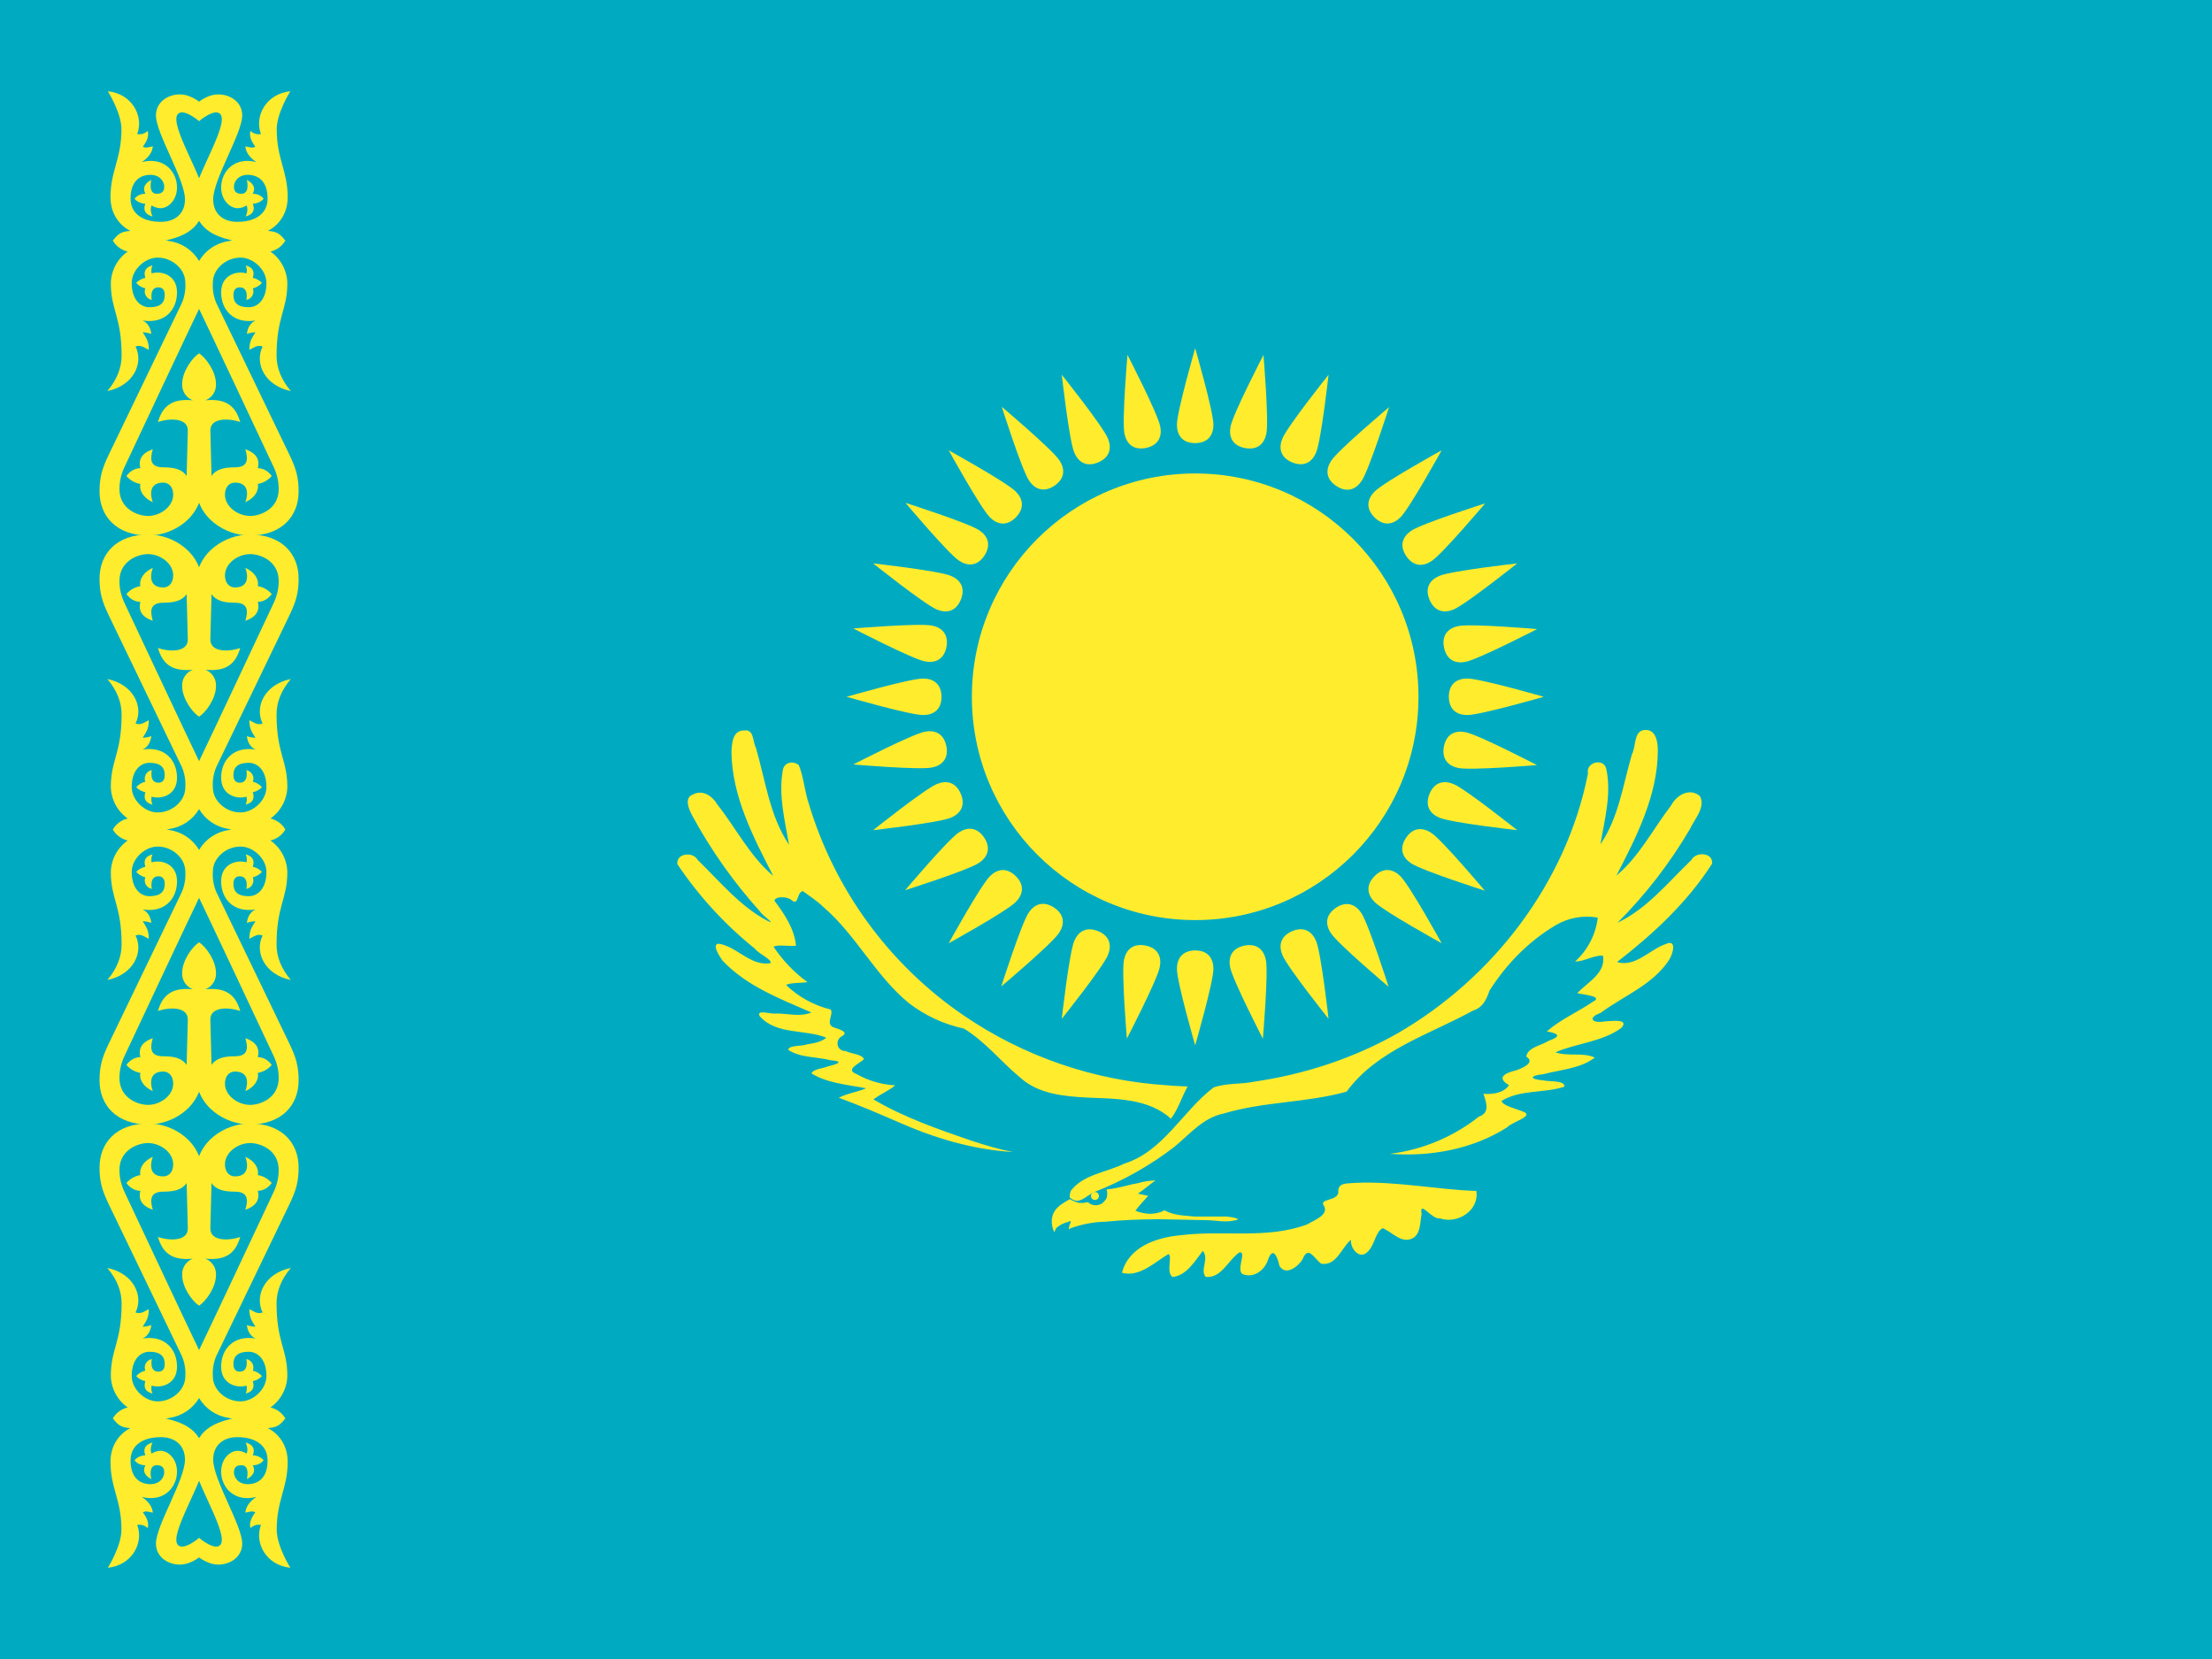
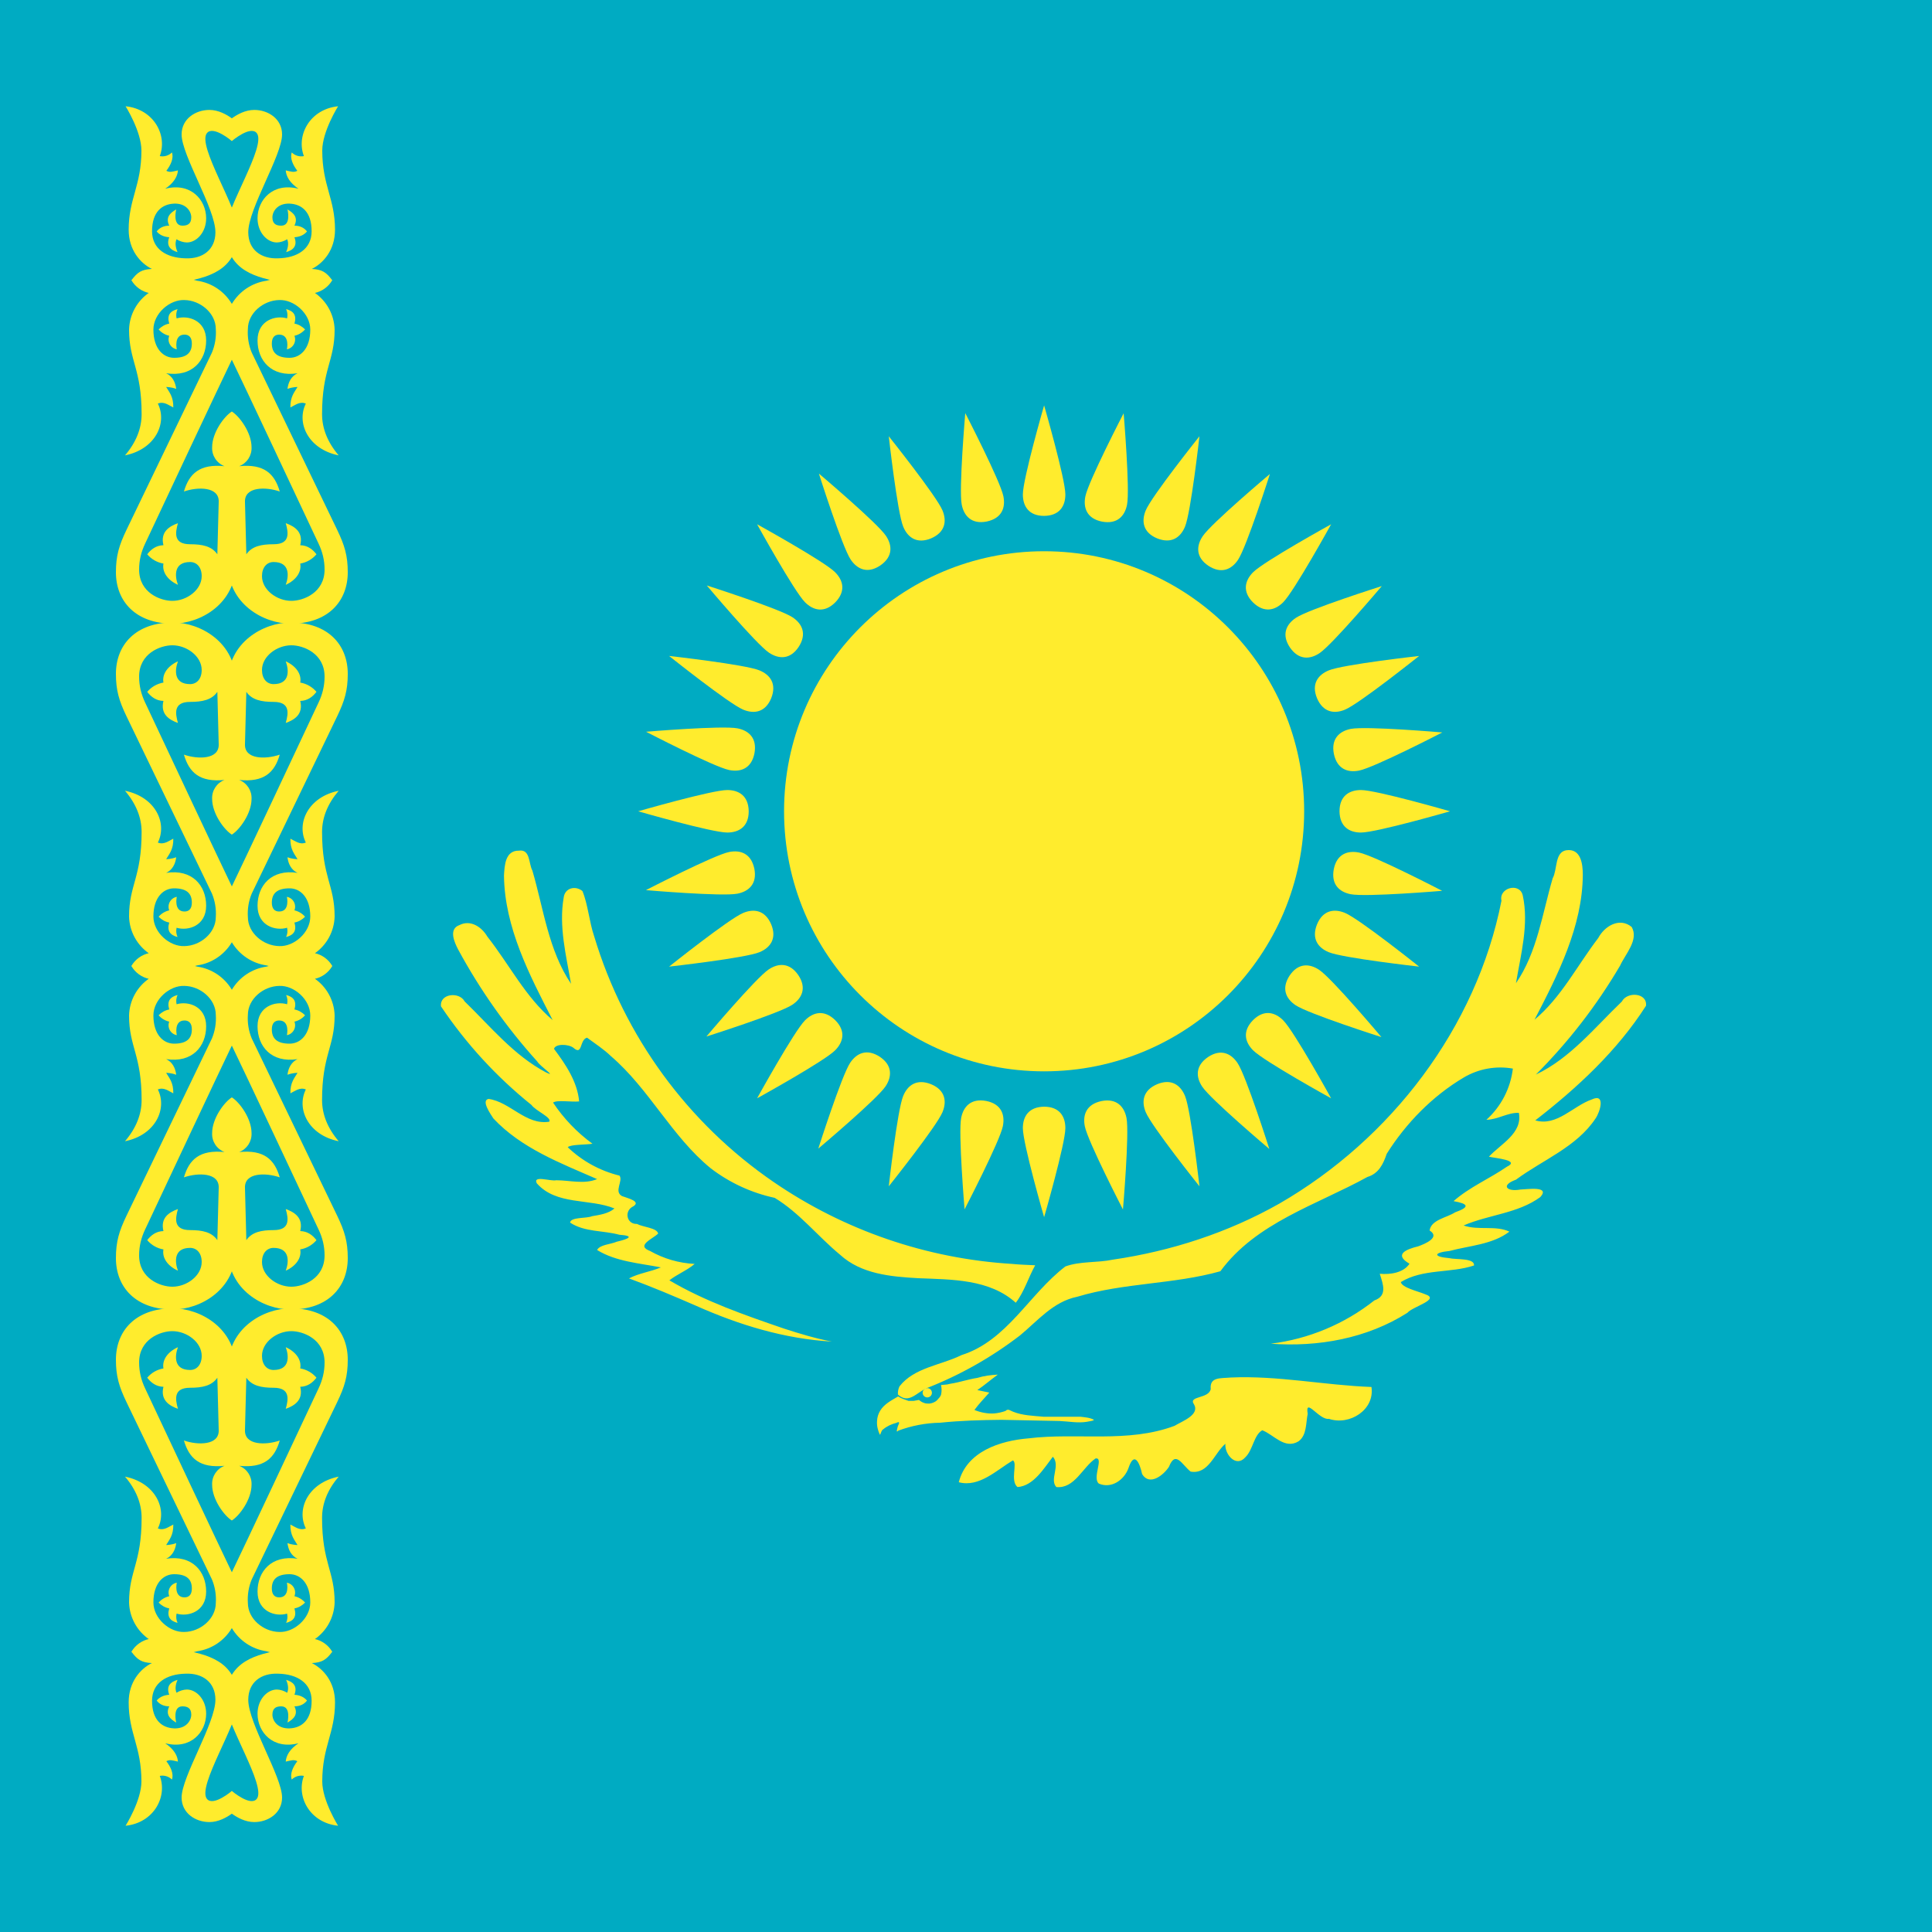
- <svg xmlns="http://www.w3.org/2000/svg" xmlns:xlink="http://www.w3.org/1999/xlink" id="flag-icons-kz" viewBox="0 0 640 480">
-   <path fill="#00abc2" d="M0 0h640v480H0z" />
+ <svg xmlns="http://www.w3.org/2000/svg" xmlns:xlink="http://www.w3.org/1999/xlink" id="flag-icons-kz" viewBox="0 0 512 512">
+   <path fill="#00abc2" d="M0 0h512v512H0z" />
  <g fill="#ffec2d">
-     <g transform="matrix(.48 0 0 .48 345.8 201.6)">
+     <g transform="translate(276.7 215)scale(.512)">
      <circle r="134.6" />
      <g id="kz-c">
        <g id="kz-b">
          <path id="kz-a" d="M0-152.9c8-.1 11-5.1 11-11.1 0-8-11-46.1-11-46.1S-11-172-11-164c0 6 3 11.1 11 11.1" />
          <use xlink:href="#kz-a" width="100%" height="100%" transform="rotate(90)" />
          <use xlink:href="#kz-a" width="100%" height="100%" transform="scale(-1)" />
          <use xlink:href="#kz-a" width="100%" height="100%" transform="rotate(-90)" />
        </g>
        <use xlink:href="#kz-b" width="100%" height="100%" transform="rotate(22.5)" />
        <use xlink:href="#kz-b" width="100%" height="100%" transform="rotate(45)" />
        <use xlink:href="#kz-b" width="100%" height="100%" transform="rotate(67.5)" />
      </g>
      <use xlink:href="#kz-c" width="100%" height="100%" transform="rotate(11.3)" />
    </g>
-     <g transform="translate(-172.8)scale(.48)">
+     <g transform="translate(-276.5)scale(.512)">
      <path d="M1075.8 655c-3.5 6.3-5.6 13.6-10 19.3-13.6-12.3-33.2-12-50.4-12.7-14.2-.8-29.6-2.1-40.6-12.2-11.5-9.5-21-21.7-33.8-29.4a83.2 83.2 0 0 1-33.1-15.3c-20.2-16.5-31.8-41-51.6-58-3.7-3.6-8.2-6.5-12.4-9.6-4 1-2.2 9.6-7.1 5.2-2.7-2-9.4-2.1-10 .6 6 8 12.1 17 13 27.2-4.2.4-11.5-.9-13.5.6a84.3 84.3 0 0 0 20.4 21.3c-3.8.6-11.3.3-12.8 1.8a59 59 0 0 0 26.8 14.7c2 2.8-3.1 8.2 1.3 10.6 2.5 1 10.9 2.8 5.1 5.7-4 2.6-2.5 8.9 2.6 8.7 3.2 1.7 10.4 2 11 5-2.9 2.8-11.7 6.2-4.2 9a52 52 0 0 0 23.1 6.7c-4 3.4-9 5.3-13.1 8.5 18.5 10.9 39 18 59.4 25 8 2.6 16.3 5.1 24.7 6.7-24.4-1.4-48-8.6-70.2-18.5-11.5-5-23-9.9-34.8-14.2 5.1-2.7 11.1-3.4 16.5-5.7-11.2-2.2-23.3-3-33-9 1.4-2.8 7-2.9 10.2-4.3 6-1.4 9.6-3 1.3-3.6-8.4-2.3-18-1.3-25.5-6.3.5-3 8.3-2 11.4-3.3 4-.7 8.4-1.3 11.6-4-13-5.3-30-1.5-40.2-13-2.3-4.4 7.3-.9 10-1.6 7 0 14.5 2.2 21.2-.6-19-8.3-39.3-16-53.7-31.4-1.6-2.5-6.4-9.3-2.5-10.1 11.2 1.5 19.3 13.7 31.4 11.8 1.6-2.1-7-5.6-9.2-8.7a229.4 229.4 0 0 1-46.8-51c-.8-6.7 9.5-7.7 12.2-2.6 13.4 13 25.5 28 42.2 36.8 6 2.9-3.4-3.4-4.6-5.7a298.7 298.7 0 0 1-40.9-57.9c-2-3.8-5.1-10.7.7-12.7 5.7-2.9 11.5 1 14.4 6 11.3 14.3 19.7 31.3 33.8 43.2-12-23.3-24.9-48-25.2-74.8.3-5.2.6-13 7.7-12.9 6-.9 5 6.7 7 10.3 5.8 19.8 8.3 41.2 20 58.6-2.5-14.6-6.4-29.7-3.8-44.6.6-5 6-6.4 9.7-3.4 2.9 7 3.5 15.9 6.1 23.5a237 237 0 0 0 93 127.2 244.7 244.7 0 0 0 123.3 42.3c4 .4 8 .5 11.9.7m136.4 91.1c-7.2 4.4-12.8-3.4-18.8-5.7-4.4 2.4-4.8 10.2-8.8 14-4.8 5.5-10.8-1.6-10.3-7-5.8 4.9-8.7 16-18 14.4-4.5-3.6-7.8-11.2-11.2-2.5-2.7 4.2-10 10.2-13.9 3.8-1.2-5.6-4-12.2-7-3.3-2.2 6.4-9 11-15.4 8.2-3.6-2.9 2.8-13.7-1.7-13-6.8 4.6-10.8 15.7-20.3 14.8-3.7-4 2.3-11.1-1.8-15.7-4.7 6.1-10 15.1-18.3 15.7-4-3.2.2-12.5-2.4-13.8-8.4 5-17.4 14.1-28 11.3 4.1-16 21.5-21.5 36-22.7 25.1-3.1 51.5 2.6 75.7-6.5 3.9-2.4 13.3-5.7 10-11.2-3-4.4 7.7-2.7 8.7-7.8-.6-6.4 5-5.5 10.4-6 24.4-1.1 48.5 4 72.8 4.9 1.8 11.8-11.3 20.1-22 16.5-5 .8-12.5-11.6-11-2.6-1 4.8-.4 11-4.7 14.2m-207.4-24.2c5.6 5.1 9.6-1 14.9-3.3a197 197 0 0 0 48.3-27.3c9.2-7.6 17.2-17.5 29.6-20 24.2-7.3 49.9-6.4 74.1-13.2 18.5-25.2 49.8-34.3 76.1-48.8 5.9-1.8 8.2-6.7 10-12 10-15.9 23.7-29.9 39.9-39.5a37.2 37.2 0 0 1 25.4-4.6 42.4 42.4 0 0 1-13.7 26.5c5.9-.1 11-3.8 16.8-3.6 2 10.6-9.4 16.1-15.5 22.7 3.4.8 16.4 1.8 9.3 5.2-9 6.2-19.3 10.5-27.6 17.8 7.7 1.4 8.6 3 .8 5.8-4.3 2.8-12.4 3.8-13.2 9.4 5.8 3.6-2.6 7-5.9 8.2-6.2 1.5-12.8 4.2-4.5 9-3.1 4.7-9.9 5.7-15.4 5.2 1.7 5.4 4.1 11.4-2.8 13.8a107.7 107.7 0 0 1-53.6 22.4c24.5 1.8 49.8-2.7 70.7-16 2.8-3.3 17.3-6.9 9.2-9.6-3.8-1.6-12-3.4-12.6-6.3 11.4-7 25.7-4.5 37.9-8.6.3-4-9.3-2.9-12.9-3.8-8.5-.7-8-2.9.2-3.7 10.4-2.8 22.2-3.3 31-10-7.1-3.4-16.1-.5-23.7-3.2 12.9-5.6 28.1-6.2 39.7-14.7 5.3-5.9-6.8-4-10.3-3.9-7.1 1.3-10.4-2.2-2.3-5.1 13.9-10.3 31.4-16.9 41.2-31.7 2.3-3.3 5.4-13.3-2-9.8-9.6 3.3-18.1 14.1-29.2 10.8 21.8-16.9 42.4-36 57.3-59.3.8-6.8-9.8-7.5-12.5-2.2-14 13.4-26.6 29.3-44.5 37.8a280.6 280.6 0 0 0 43.6-56.4c2.7-6 9.8-13.3 6-20-6.3-5.2-14.1-.4-17.3 5.7-10.9 14.2-19.1 30.7-33 42.3 12.1-23.3 24.8-48.2 25-75 0-5.6-1-13.8-8.6-12.7-6 1-4.5 10-7 14.5-5.4 18.4-8 38.3-19 54.3 2.5-14.9 6.8-30.5 3.5-45.5-1.6-6.8-12.5-3.9-11 2.8-13 65.9-57.3 123.5-115 156.8-26.5 15-56 24.6-86.2 29-8 1.7-16.8.7-24.5 3.5-18.8 14.3-30.1 38.4-53.8 45.9-10.7 5.3-24.5 6.4-32.1 16.2a8.6 8.6 0 0 0-.8 4.2m51.7-10.3c-3.6.2-7.1.6-10.6 1.7-4.7.7-9.2 2.3-13.8 3l-1.9.4-3.1.3a10.9 10.9 0 0 1 0 5.1 6 6 0 0 1-1.4 2c-.6.8-1.3 1.4-2.2 1.8a7 7 0 0 1-2.6.7c-.9 0-1.8 0-2.7-.4-.9-.3-1.7-.8-2.5-1.5l-2.8.5h-2.6l-2.8-1a16.1 16.1 0 0 1-2.6-1.3c-3.4 2-7.2 3.9-9.3 7.4a11 11 0 0 0-1.6 5.3c-.2 2.4.4 4.8 1.4 7 .4.6.7-2.3 1.8-2.7 1.9-1.6 4.3-2.7 6.7-3.3 2-1 1.7 0 .9 1.6-.2.9-1.3 4 .2 2.4a65 65 0 0 1 21.6-4.1c10.6-1.1 21.2-1.4 31.8-1.5l30 .6c4.8.2 9.6 1.2 14.3.4 1.1-.3 2.9-.3 3.6-1-2.2-1.2-4.7-1.3-7-1.6h-19.1c-5.3-.5-10.8-.6-15.8-2.6-1.4-.5-2.6-1.8-3.9-.4a24 24 0 0 1-5.9 1.3c-3.5.2-7-.5-10.2-1.8 2.3-3.2 5.1-6 7.7-9l-6.2-1.3c3.7-2.5 7-5.4 10.6-8" />
      <circle cx="1020" cy="720.9" r="2.4" />
      <circle cx="1019.8" cy="720.5" r="1" stroke="#ffec2d" stroke-width=".4" />
    </g>
-     <g transform="scale(.48)">
+     <g transform="scale(.512)">
      <g id="kz-f">
        <g id="kz-e">
          <path d="M120 73s-9.6-8.2-12.9-4.1c-5.2 6.5 16.2 39 16.2 50.4 0 18.8-12.6 23.9-28 26.5-10.4 1.8-27.3-.7-27.3-.7 3.2-4.3 5.3-5.6 10.6-5.9-6-3-12-9.8-12-20.3 0-16.1 6.6-22.8 6.6-41C73.2 68 65 55 65 55c14.6 1.5 21.8 15 17.7 25.8a7 7 0 0 0 6.3-1.9c1 3-.6 6.5-2.9 9.5 1.8 1 3.2.4 6-.2-.2 3-2 6.4-6.6 9.5 13.2-3.4 21.2 5.7 21.2 15.3 0 7.3-5 12.5-10 12.5-1.6 0-4-.7-5.3-1.7-1 2-.4 4.7.5 6.7-3.6-1-6-3.2-4.3-7.7-2.8-.2-5-1.2-6.5-3 1.5-2 3.8-3 6.5-3-2-4.2.3-6.5 3.6-8.4 0 0-2.1 8.4 3.2 8.4 2.4 0 4.6-.7 4.6-4.3 0-3.1-2.7-7.4-9-7.1-6.2.3-11.3 4.3-11.3 14.3 0 9.2 7.5 13.8 17.3 14 8.8.4 15.5-4.4 15.5-13.5C111.5 108 94 80.4 94 69.6c0-8.1 7.2-12.7 14.4-12.7 9.2 0 17 9.2 17 9.2l-5.4 6.8z" />
          <path id="kz-d" d="M122 292.1c0 20.3-18.2 30.7-32.5 30.7-19.2 0-29.5-11.5-29.5-26.6 0-8.5 1.6-13.9 5.5-22l44.2-91.7a27 27 0 0 0 2-12.2c0-8.2-8-14.9-16.3-15-7.6-.3-16 7-16 15.3 0 10.1 5.3 14.6 10.7 14.6 6.6 0 9.2-2.7 9.2-7.4 0-3.2-1.5-4.6-3.8-4.6-5.7 0-4 7.6-4 7.6a5.2 5.2 0 0 1-3.9-7 10.2 10.2 0 0 1-5.5-3.3c1.5-1.5 3.3-2.6 5.5-3-1.3-4.4.5-6.5 4.3-7.5a7.6 7.6 0 0 0-.5 4.8c6-1.8 15.3 1 15.3 11.4s-7.2 19.1-20.7 17c3.2 1.5 4.8 4.6 5.2 8.1-2.5-1-5.2-1-5.2-1 1.6 2.7 3.8 5 3.7 10.6-2.5-1.2-4.9-3.3-8-2 5 10-1.2 23.6-17 26.8 5.8-6.8 8.6-14 8.6-21.3 0-23.5-6.5-27.4-6.5-43.8a24 24 0 0 1 10.5-19.2v.3A14 14 0 0 1 68 145a62 62 0 0 1 34 .3 25 25 0 0 1 18 12 36 36 0 0 1 0 28.9c-6.3 13-35.7 75.6-44.9 95.2-2 4.2-3.1 8.6-3.1 13.4 0 12 11 16.2 17.2 16.2 7.5 0 15.2-5.7 15.2-12.8 0-4.5-2.5-7.3-6-7.3-8.5 0-8 7.2-6.3 11.8-5.3-2.4-8.3-6.6-7.5-11a14 14 0 0 1-8.4-4.8c2-2.6 4.6-4.6 8.4-4.7-1.7-6.9 3-9.8 7.5-11.4-1.4 5-2.4 10.9 6.3 10.9 6.3 0 11.2 1 14.1 5.2l.7-27c.4-8.1-10.8-8-18-5.5 2.7-9.3 8.2-14.4 21-13.1a10 10 0 0 1-6.4-9.8c0-7.6 6.2-16 10.2-18.5l2 79z" />
          <use xlink:href="#kz-d" width="100%" height="100%" transform="matrix(1 0 0 -1 0 645)" />
        </g>
        <use xlink:href="#kz-e" width="100%" height="100%" transform="matrix(-1 0 0 1 240 0)" />
      </g>
      <use xlink:href="#kz-f" width="100%" height="100%" transform="matrix(1 0 0 -1 0 1000)" />
    </g>
  </g>
</svg>
